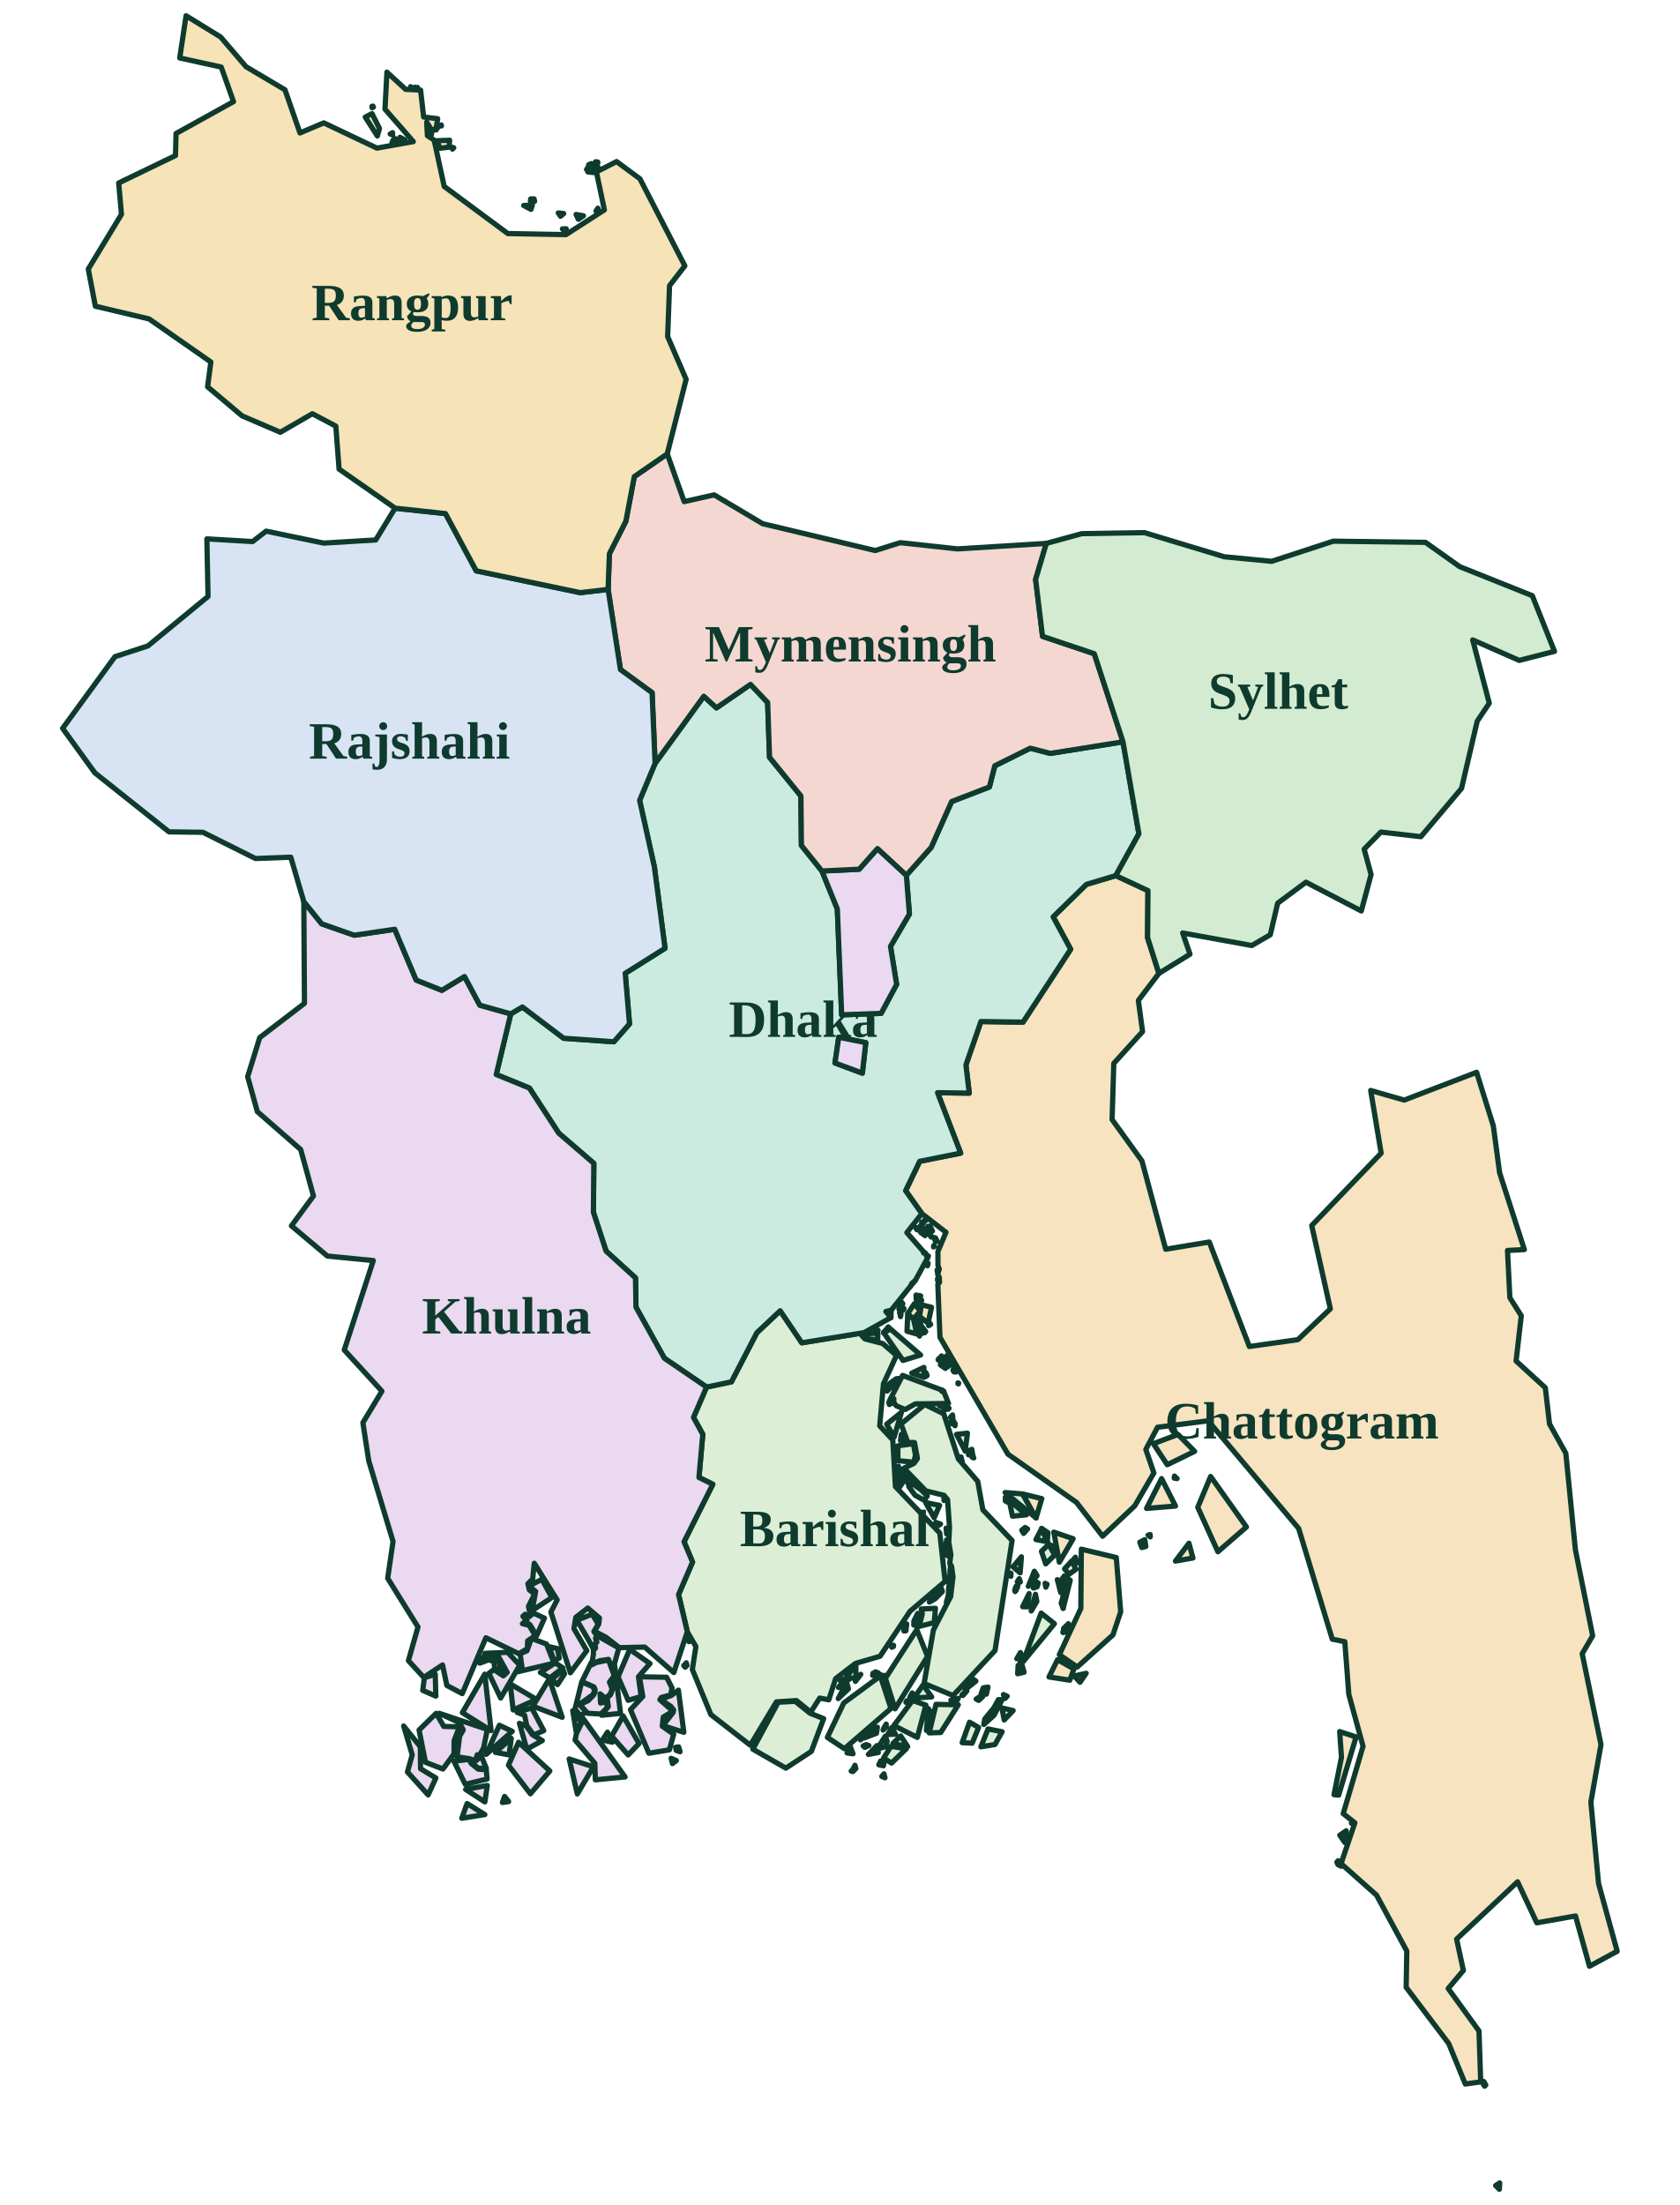
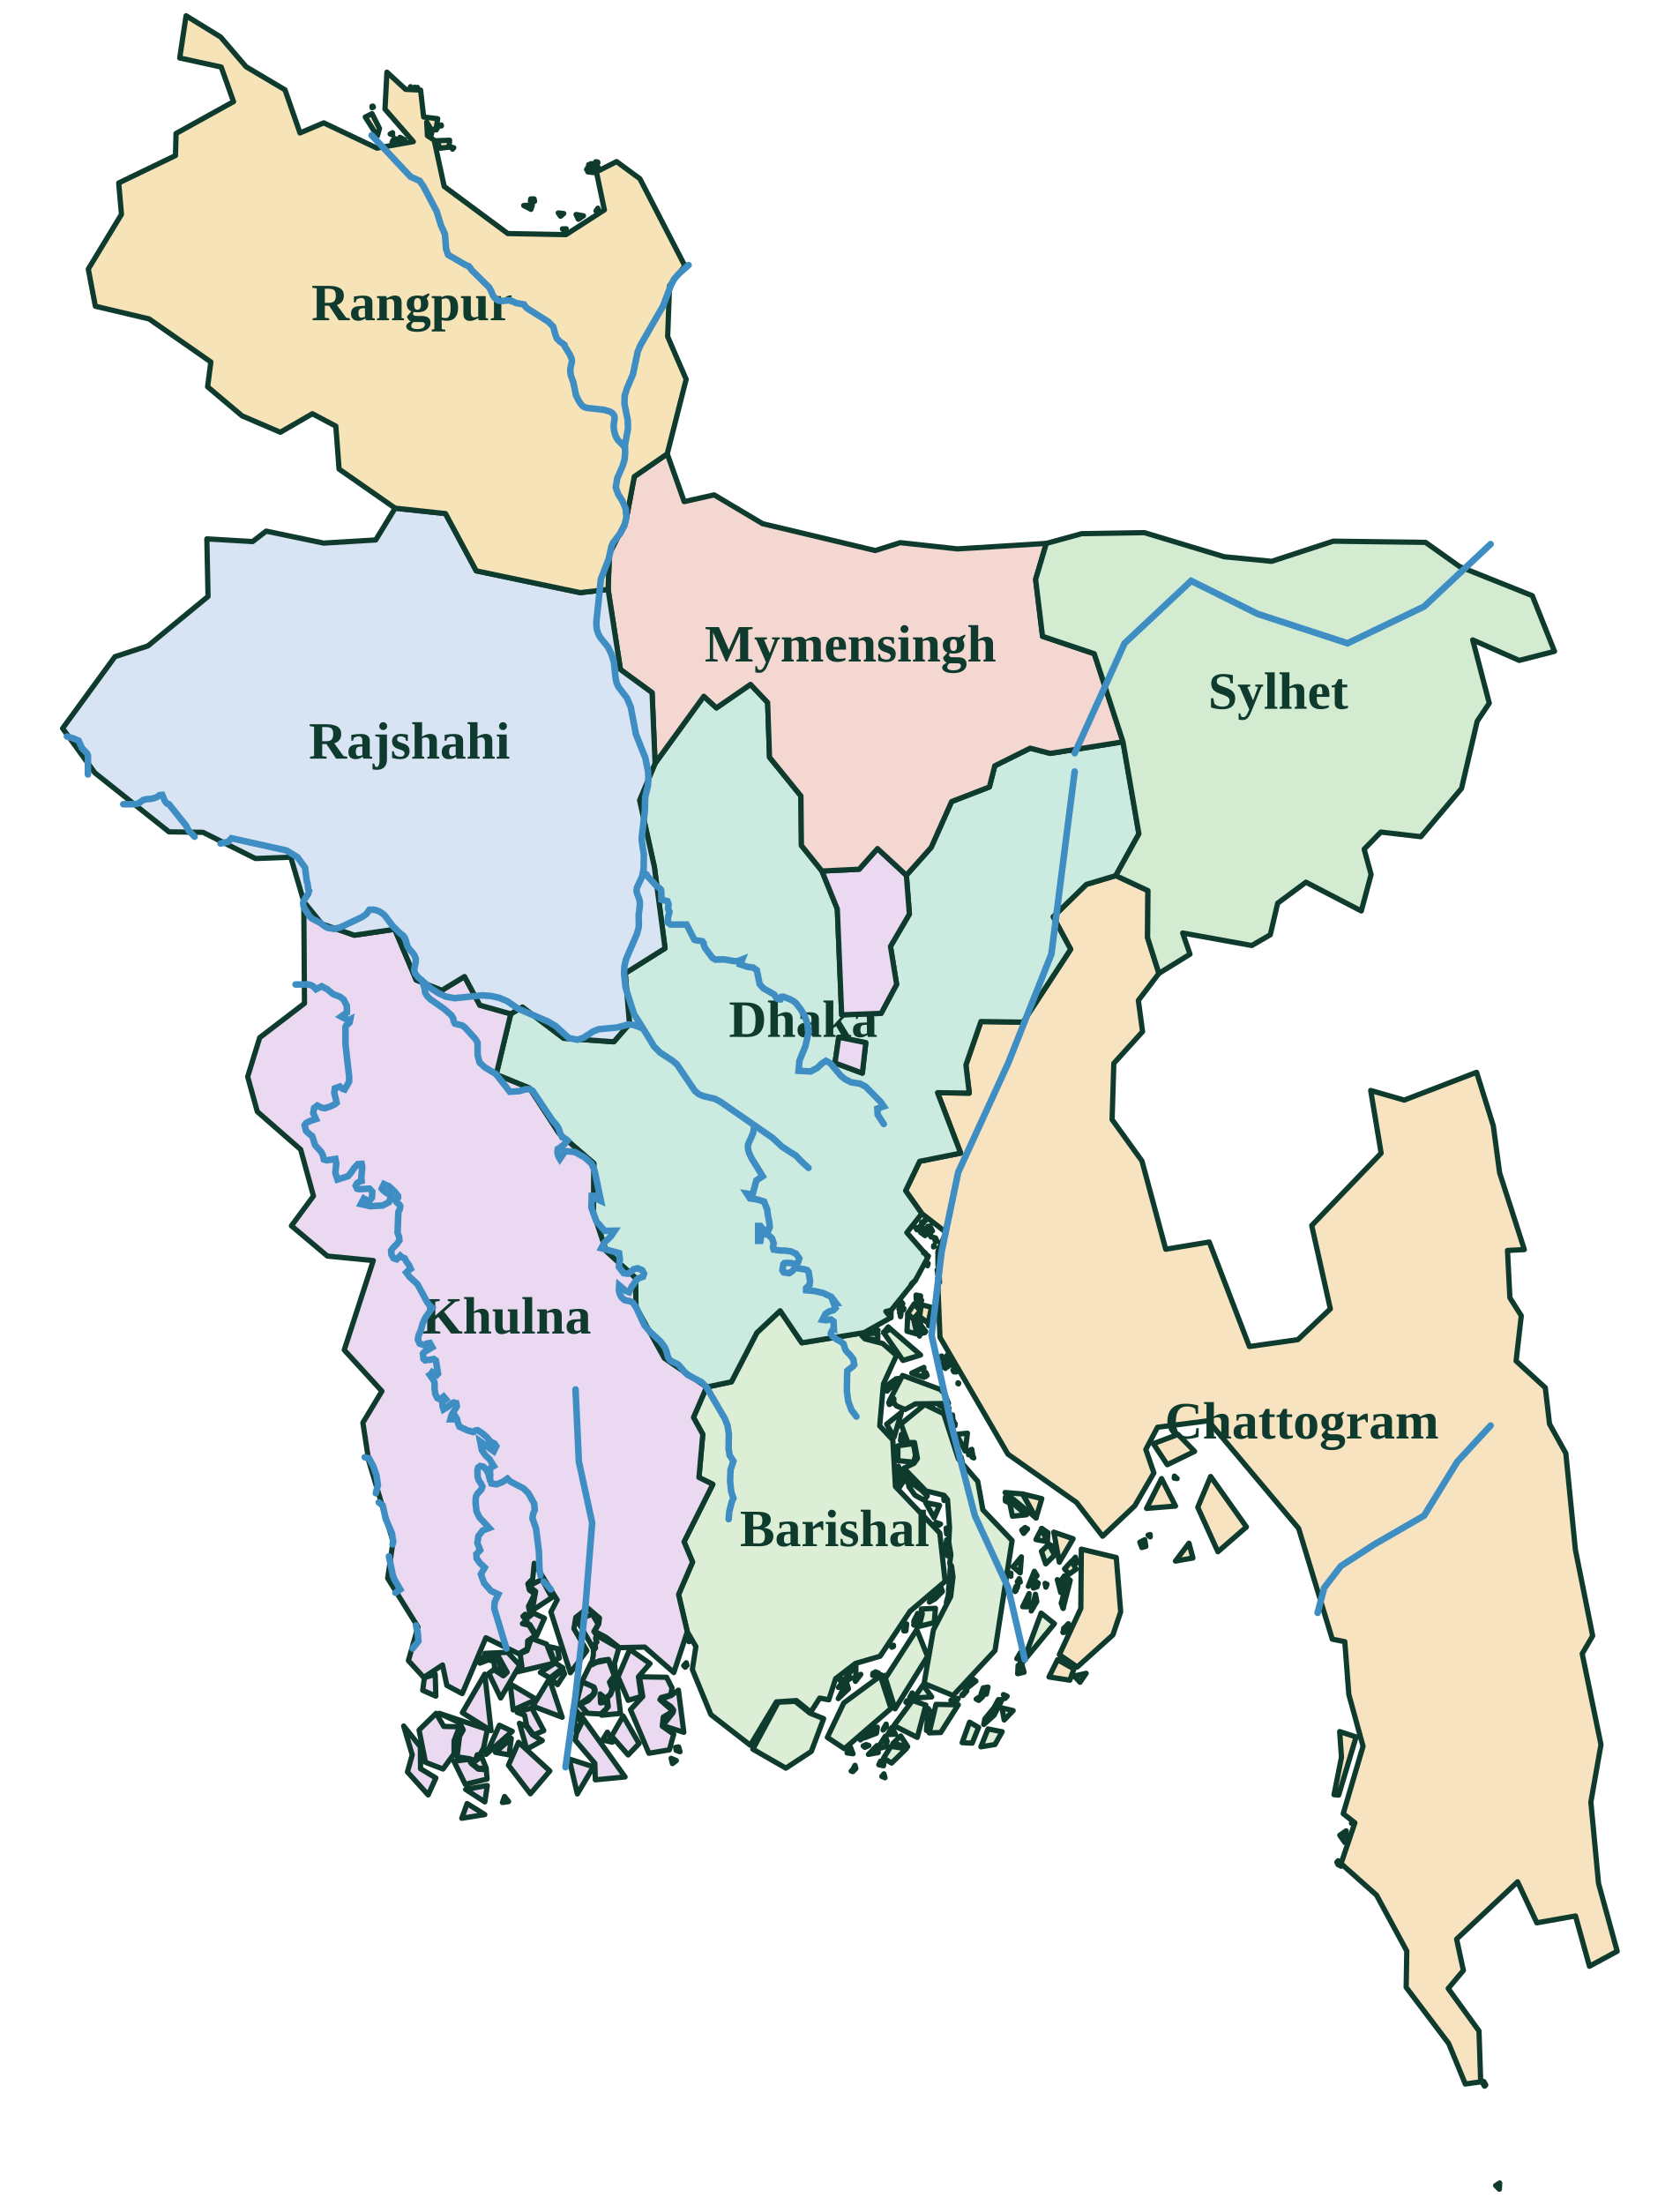
<svg xmlns="http://www.w3.org/2000/svg" viewBox="0 0 640 840" width="640" height="840">
  <path id="bd-barishal" data-name="Barishal" d="M269.203,528.413L278.66,526.411L288.347,507.716L297.246,499.342L305.497,511.541L329.243,507.668L328.339,508.81L329.527,510.051L336.329,511.823L341.563,516.369L336.594,527.188L335.167,543.184L340.161,548.556L341.157,566.323L358.05,583.997L360.095,602.43L346.716,613.824L335.294,630.96L325.914,633.694L318.377,639.477L315.766,647.539L312.313,646.882L308.886,652.229L303.444,647.833L295.813,648.334L285.865,664.844L270.843,653.173L263.782,635.989L265.13,627.254L261.861,621.634L258.533,607.447L263.862,595.077L260.623,587.335L271.577,565.449L266.298,562.837L267.763,546.419L264.218,539.957ZM260.509,634.526L261.484,633.438L261.745,634.413L261.075,635.126ZM262.098,623.281L262.502,624.236L262.539,625.36ZM286.834,666.351L296.496,648.465L302.966,648.127L308.595,652.628L313.805,654.722L309.123,667.204L299.422,673.578ZM315.227,661.859L321.479,648.742L335.431,638.467L339.457,650.852L321.725,666.177ZM319.378,647.08L322.553,640.942L323.254,643.371ZM319.457,642.843L326.098,634.152L326.072,639.402L322.984,639.1ZM319.817,639.824L320.037,639.22L320.703,639.736L320.287,640.348ZM322.709,640.248L323.085,639.145L323.669,639.653ZM322.733,667.789L323.995,665.5L325.002,668.101ZM324.298,674.694L324.824,674.258L325.75,672.497L326.085,673.719L324.946,674.891ZM325.91,640.526L326.132,639.594L326.801,638.623L327.965,637.842ZM327.811,662.825L328.042,661.252L329.132,661.699ZM333.603,507.787L333.785,508.095L334.445,508.102L334.415,510.352L330.22,510.036L328.876,508.38ZM328.876,665.114L330.02,664.588L331.035,664.97L329.485,665.664ZM329.241,662.081L329.909,660.019L334.273,657.98L333.935,660.285ZM330.857,668.349L334.113,664.982L334.631,667.635ZM332.481,638.243L332.613,637.41L333.156,637.845ZM333.497,638.14L333.541,636.89L334.67,637.318ZM334.831,672.294L335.517,670.873L336.827,671.223L336.612,672.678ZM335.175,666.027L335.312,664.492L337.309,661.383L338.004,663.351L337.446,665.4ZM335.666,638.335L335.805,638.057L335.853,638.442ZM335.964,676.736L336.781,675.74L337.179,677.243ZM336.456,659.068L336.724,658.344L337.638,656.798L337.665,657.772ZM336.552,638.403L337.235,638.242L337.011,639.671L336.567,638.942ZM336.643,507.614L338.355,506.736L338.43,505.555L350.743,516.189L344.035,518.263ZM336.647,669.737L339.446,665.28L345.306,666.181L339.679,671.647ZM337.345,639.333L349.295,620.818L353.393,631.003L341.008,650.985ZM337.493,528.746L339.046,526.969L341.429,525.247L342.688,525.114L337.973,529.951ZM339.533,499.146L339.445,501.942L337.517,499.616ZM337.813,542.551L343.435,538.048L340.664,547.474ZM358.919,529.568L358.921,530.017L359.543,530.02L361.381,534.659L348.753,534.81L344.876,536.952L341.514,535.559L340.527,534.329L340.556,532.842L338.957,533.461L343.88,523.98ZM338.237,660.772L339.736,658.118L341.195,660.658ZM338.611,534.265L339.546,533.266L340.376,534.222L338.853,535.063ZM339.507,626.964L340.425,626.751L340.404,627.242L339.779,627.524ZM340.174,664.181L343.167,661.324L345.825,665.383ZM340.571,657.361L347.673,647.813L352.761,649.564L349.489,661.868ZM342.078,556.437L342.112,550.782L348,549.963L348.8,554.393L348.122,557.017ZM342.3,558.545L344.192,564.355L342.67,566.641ZM342.565,498.722L343.296,498.799L342.592,498.852ZM342.715,500.055L343.345,499.675L342.787,500.22ZM342.974,500.86L343.276,500.736L343.096,501.565ZM343.077,548.792L343.419,546.441L344.496,548.534ZM343.28,542.456L352.328,535.056L359.565,538.591L365.128,555.759L372.521,564.345L374.476,575.17L385.609,586.866L379.094,628.793L363.125,645.917L352.089,641.33L355.63,620.92L362.201,608.233L363.095,600.684L362.539,596.614L361.851,595.546L362.286,592.187L361.479,587.496L361.771,581.924L361.022,571.285L359.64,569.633L352.753,567.947L344.376,559.317L348.251,557.451L349.541,555.613L348.418,549.539L345.891,549.516ZM343.83,498.837L344.258,498.87L343.585,499.468ZM343.943,561.17L345.39,561.629L344.782,562.702ZM344.366,621.297L344.566,619.903L345.449,618.642L345.139,621.267ZM345.847,500.429L348.037,502.469L349.328,508.202L345.574,507.141ZM345.032,563.282L345.545,562.076L350.368,565.77L347.989,565.258L346.107,565.406ZM345.166,648.518L345.47,647.921L346.015,648.119ZM346.267,566.339L347.98,565.406L350.946,567.551L353.29,569.882L352.125,571.526L348.613,569.617ZM346.625,646.621L347.557,644.928L348.012,645.862ZM347.373,523.092L352.012,520.911L352.009,524.687ZM348.12,619.02L349.315,617.274L349.783,615.049L351.046,614.605L350.542,617.131L348.998,619.302ZM348.124,617.981L348.289,617.302L349.642,614.615L349.184,617.281ZM348.196,502.662L350.963,505.155L350.323,508.996ZM348.234,646.884L351.678,641.886L354.979,646.44ZM349.536,619.732L350.627,617.831L351.391,614.797L351.001,612.949L356.412,612.689L355.934,618.134ZM351.081,505.233L351.931,506.406L351.9,507.574L351.178,508.032ZM352.096,506.612L352.621,507.292L352.253,507.74ZM352.299,523.677L352.816,522.929L353.224,524.01L352.532,524.492ZM352.665,572.408L357.977,573.48L355.922,578.201ZM352.979,659.236L353.672,650.872L354.537,652.094L353.8,658.39ZM354.025,660.145L356.622,649.276L365.105,649.451L358.41,660.006ZM354.094,610.311L354.669,609.028L356.896,606.868L358.288,604.122L359.056,606.271L356.232,609.116ZM356.567,579.972L358.345,580.589L357.638,581.091ZM357.423,517.971L357.726,517.499L357.69,518.275ZM357.952,535.472L360.39,535.119L359.925,536.395ZM358.291,519.936L360.048,519.095L360.208,521.306ZM358.445,516.887L358.734,516.54L358.91,516.685L358.791,516.955ZM359.087,517.412L359.377,517.072L359.782,517.212L359.491,517.822ZM359.611,570.688L360.05,571.035L359.672,571.623ZM359.744,536.869L361.595,536.477L361.3,536.824L360.615,536.772L360.318,536.99ZM360.105,591.819L360.664,590.988L361.002,592.684ZM360.119,590.057L360.673,586.594L361.867,592.217ZM360.812,516.436L360.997,516.963L362.152,518.109L362.425,519.031L363.483,519.889L362.946,520.242L360.959,517.667ZM360.477,582.15L361.23,582.871L360.662,584.358ZM360.561,610.439L361.263,607.947L361.426,606.245L361.759,606.148L361.546,608.688ZM360.705,518.506L362.022,519.551L361.147,520.659ZM360.963,518.498L361.355,518.582L361.428,518.804ZM361.367,605.612L361.859,601.841L361.981,597.864L362.539,597.798L362.474,600.707L361.793,605.84ZM362.043,596.325L362.398,597.269L362.097,597.128ZM362.117,539.92L362.913,539.012L363.031,540.015ZM362.24,541.605L363.344,541.257L363.365,542.177L362.457,542.378ZM362.295,647.703L365.09,646.984L364.075,648.633ZM363.125,521.986L363.445,521.578L363.701,521.91ZM363.655,542.86L363.903,542.311L363.867,543.132ZM364.437,546.425L368.594,545.97L367.745,552.787ZM365.331,555.247L366.155,555.028L366.577,556.737ZM366.502,645.807L366.529,645.611L368.31,643.941L368.372,644.159L366.853,645.907ZM366.585,663.87L369.398,656.077L372.847,658.08L370.402,664.071ZM367.698,643.701L370.231,639.3L371.816,640.42ZM368.961,552.742L370.257,552.118L370.618,554.36L369.012,554.194ZM370.237,554.633L370.743,554.693L371.009,555.408L370.357,555.118ZM371.923,647.259L373.031,646.507L374.423,646.318L372.901,647.774ZM373.72,665.454L376.444,658.651L381.813,659.711L379.09,664.571ZM373.801,645.262L374.622,642.991L376.422,642.7L375.796,645.396ZM374.824,656.945L375.214,654.836L378.689,650.587L380.376,647.479L381.808,647.486L378.733,653.45ZM381.743,650.636L386.009,651.66L382.598,655.235ZM382.303,645.548L383.73,646.183L382.932,647.029ZM389.643,569.124L394.737,578.258L382.95,568.583ZM383.046,571.795L383.05,570.39L384.397,571.14L384.126,572.352ZM384.476,571.501L391.065,577.077L385.753,577.59ZM384.596,599.862L385.159,599.303L385.153,600.491ZM385.986,596.892L389.153,593.07L388.677,599.181ZM386.598,605.777L387.164,605.878L386.742,606.308ZM386.818,605.011L387.164,604.257L387.81,604.025L387.56,604.947ZM387.401,631.9L388.793,629.553L389.369,631.12ZM387.584,602.589L388.333,601.404L388.736,602.694ZM387.727,637.619L387.905,634.468L389.143,633.448L390.175,637.051ZM388.707,633.124L389.147,632.42L389.305,633.226ZM389.289,582.924L390.573,581.902L391.495,582.458L390.005,584.154ZM389.643,612.078L392.086,607.083L391.57,612.115ZM389.788,633.056L396.673,614.523L401.727,618.555ZM391.79,604.303L394.091,598.578L395.117,600.262ZM392.895,613.708L394.51,607.34L395.03,610.087ZM393.71,604.964L394.809,602.586L395.575,603.102L395.126,604.494ZM396.886,582.263L399.023,587.327L394.701,586.498ZM399.599,588.291L401.868,592.349L398.416,595.761L396.797,590.98ZM398.176,603.171L398.92,603.516L398.473,604.64ZM402.846,601.776L405.125,605.231L404.135,606.698ZM405.524,600.396L405.573,605.808L404.205,602.054ZM404.845,608.955L405.057,612.683L404.307,610.746ZM405.022,621.854L405.328,620.306L405.302,621.298Z" fill="#DCEFD6" stroke="#0E3B2E" stroke-width="2" stroke-linejoin="round" />
  <text x="318" y="589" text-anchor="middle" font-size="20" font-weight="800" fill="#0E3B2E">Barishal</text>
  <path id="bd-chattogram" data-name="Chattogram" d="M425.118,333.563L437.378,339.288L437.234,357.22L441.547,370.812L433.716,381.11L435.315,392.992L424.362,405.098L423.708,426.498L435.085,442.27L444.139,475.903L460.729,473.148L476.012,512.956L494.503,510.341L506.864,498.608L499.766,466.864L526.217,439.295L522.239,415.414L535.006,419.082L562.587,408.496L568.958,428.909L571.354,446.774L580.777,476.027L574.358,476.366L575.268,494.393L579.609,501.232L577.628,518.468L588.767,528.66L590.371,542.469L596.583,553.634L600.222,590.348L606.806,623.167L602.818,629.994L609.973,664.615L606.119,686.514L609.041,717.484L616.142,743.331L605.583,749.051L600.272,729.894L585.531,732.503L578.198,716.883L554.969,738.703L557.543,750.64L551.767,757.53L563.497,773.703L564.145,793.088L558.282,793.91L551.957,778.481L535.751,757.075L535.981,743.247L524.465,721.967L510.94,709.944L516.206,694.401L511.768,690.924L519.319,665.24L513.901,645.491L512.366,625.401L507.599,624.444L494.781,582.26L460.321,541.253L441.01,543.725L436.558,552.183L439.63,561.113L432.351,573.645L420.096,585.222L410.137,572.339L384.026,553.966L358.134,509.461L357.312,489.297L357.967,488.507L357.867,486.523L357.246,485.526L357.855,483.477L357.366,482.104L357.344,476.748L360.414,469.44L351.218,462.329L345.031,453.597L350.408,442.405L366.008,439.289L357.202,416.26L369.292,416.43L368.005,405.723L373.727,389.157L389.772,389.383L407.915,361.633L401.251,349.274L413.903,336.911ZM348.037,502.469L345.847,500.429L348.312,496.712L350.679,499.403ZM346.857,490.032L347.36,488.988L348.815,487.652ZM350.963,505.155L348.196,502.662L349.884,500.683ZM348.849,467.639L349.97,467.762L350.478,468.694L349.298,468.452ZM349.019,493.342L350.767,493.672L349.091,495.082ZM349.133,496.156L350.411,494.158L351.166,495.432ZM349.861,496.732L354.906,498.017L353.597,504.058L350.351,501.509L350.85,498.356ZM350.585,467.045L351.332,467.233L351.612,467.736ZM350.747,469.481L351.302,467.728L353.139,468.554L352.458,470.721ZM351.931,506.406L351.081,505.233L352.621,507.292L352.096,506.612ZM351.12,465.649L351.259,465.55L351.887,465.883L351.178,466.025ZM351.96,476.945L352.559,477.4L351.883,477.326ZM352.173,464.967L352.449,464.757L352.672,464.995L352.461,465.113ZM352.677,477.772L353.717,478.5L353.385,479.224ZM352.742,481.717L352.995,480.841L353.623,481.272L353.378,482.187ZM353.521,467.143L354.315,467.087L355.268,468.978L354.542,469.094ZM353.799,505.007L354.027,503.744L354.58,504.536ZM353.847,469.85L354.508,470.116L354.773,471.272ZM355.671,475.036L355.779,474.456L356.059,474.78ZM355.88,471.422L356.457,471.609L357.058,472.911L356.434,473.007ZM357.057,483.762L357.622,483.723L357.135,484.603ZM357.223,487.096L357.643,487.045L357.629,488.66L357.226,487.794ZM359.543,530.02L358.921,530.017L358.919,529.568ZM362.152,518.109L360.997,516.963L360.812,516.436ZM363.483,519.889L362.425,519.031L362.152,518.109ZM363.125,521.986L363.701,521.91L364.337,522.648L363.46,522.624ZM364.953,527.096L364.981,526.8L365.249,526.893L365.188,527.189ZM394.737,578.258L389.643,569.124L396.916,570.911ZM399.023,587.327L396.886,582.263L399.265,583.878ZM401.868,592.349L399.599,588.291L400.712,588.802ZM399.671,638.842L402.929,632.258L409.186,635.798L407.601,640.074ZM401.496,583.669L408.859,586.185L403.601,595.129ZM403.62,630.349L411.796,612.751L411.987,590.157L425.3,593.343L426.98,614.027L424.026,622.827L410.437,635.052ZM405.573,605.808L405.524,600.396L407.758,602.045L405.057,612.683L404.845,608.955ZM405.022,621.854L405.302,621.298L405.328,620.306L407.05,618.549L406.218,621.652ZM405.599,597.661L408.32,594.678L409.973,597.796L407.322,599.684ZM408.627,594.554L409.744,593.224L410.296,595.424ZM409.284,638.483L413.833,637.443L411.488,640.865ZM434.271,587.51L436.15,586.536L436.565,589.11L435.036,589.542ZM436.832,574.634L442.558,563.284L447.871,573.737ZM437.416,584.823L438.219,584.587L438.245,585.479ZM439.439,549.975L448.811,546.446L455.143,552.91L444.73,557.991ZM447.391,563.099L447.457,562.312L448.486,563.273ZM447.836,594.704L452.994,587.896L454.509,593.52ZM456.347,574.208L461.25,562.47L474.893,581.7L464.024,591.141ZM508.265,683.698L511.103,669.41L510.415,659.647L516.668,661.69L510.039,683.851ZM509.353,709.387L509.826,708.855L509.779,710.36ZM510.435,710.7L510.5,710.153L511.015,710.941ZM510.453,699.135L512.903,697.444L512.383,701.908ZM514.898,694.57L515.437,694.235L515.083,694.573ZM564.358,792.69L565.341,792.963L566.076,794.303L565.625,794.745ZM569.84,832.594L571.379,831.607L571.252,834Z" fill="#F7E3C0" stroke="#0E3B2E" stroke-width="2" stroke-linejoin="round" />
  <text x="496" y="548" text-anchor="middle" font-size="20" font-weight="800" fill="#0E3B2E">Chattogram</text>
  <path id="bd-dhaka" data-name="Dhaka" d="M329.243,507.668L305.497,511.541L297.246,499.342L288.347,507.716L278.66,526.411L269.203,528.413L253.115,517.42L242.307,497.978L242.121,486.821L230.921,476.614L226.09,461.858L226.236,443.182L212.877,431.674L201.701,414.506L189.059,409.334L194.6,386.228L199.034,383.612L214.734,395.519L233.868,396.867L239.838,390.052L238.205,370.775L253.376,361.246L249.322,330.312L243.693,304.891L249.588,290.804L268.145,265.245L272.972,269.666L285.938,260.724L292.473,267.623L293.2,288.501L305.146,303.217L305.339,322.071L313.161,331.814L319.02,346.288L320.682,386.602L335.703,386.047L341.61,375.001L339.277,360.535L346.475,348.221L345.319,333.429L354.762,322.836L362.561,305.354L376.957,299.793L379.018,291.729L392.505,285.027L400.183,287.005L427.864,282.598L433.919,317.654L425.118,333.563L413.903,336.911L401.251,349.274L407.915,361.633L389.772,389.383L373.727,389.157L368.005,405.723L369.292,416.43L357.202,416.26L366.008,439.289L350.408,442.405L345.031,453.597L351.218,462.329L345.509,469.575L351.96,476.945L351.883,477.326L352.559,477.4L352.677,477.772L353.385,479.224L348.815,487.652L347.36,488.988L346.857,490.032L339.533,499.146L337.517,499.616L339.445,501.942ZM318.135,404.936L328.551,408.816L329.864,397.217L319.566,395.129ZM334.445,508.102L333.785,508.095L333.603,507.787ZM333.702,507.019L334.54,506.758L334.329,507.212ZM338.43,505.555L338.355,506.736L336.643,507.614ZM341.553,497.122L342.149,497.15L343.548,496.088L343.972,496.663L342.555,497.238ZM343.296,498.799L342.565,498.722L342.916,498.128ZM344.258,498.87L343.83,498.837L344.206,498.271L344.382,498.45Z" fill="#CBEAE0" stroke="#0E3B2E" stroke-width="2" stroke-linejoin="round" />
  <text x="306" y="395" text-anchor="middle" font-size="20" font-weight="800" fill="#0E3B2E">Dhaka</text>
  <path id="bd-khulna" data-name="Khulna" d="M269.203,528.413L264.218,539.957L267.763,546.419L266.298,562.837L271.577,565.449L260.623,587.335L263.862,595.077L258.533,607.447L261.861,621.634L256.72,637.164L245.645,627.466L235.993,627.684L230.916,623.742L226.491,621.401L228.1,618.749L228.394,616.387L223.934,612.589L219.381,616.138L218.669,620.443L223.58,628.819L217.308,637.26L209.885,614.103L212.276,609.486L203.558,595.524L202.967,601.473L201.133,603.319L201.668,605.667L203.679,607.236L201.348,611.973L201.728,613.678L202.676,614.863L201.523,615.779L200.12,614.947L199.249,615.733L200.536,617.289L199.049,618.554L201.603,619.158L203.937,623.108L201.044,625.073L200.925,628.067L197.671,629.997L185.121,623.909L176.112,645.185L170.25,642.077L168.608,634.273L161.451,639.007L155.604,632.622L159.249,619.814L147.71,601.232L149.747,587.25L140.485,556.478L138.262,541.979L145.508,529.97L131.161,514.286L142.222,480.214L124.723,478.498L111.036,466.984L119.424,455.62L114.564,437.921L98.046,423.482L94.36,410.168L98.949,395.283L116.002,382.234L115.75,343.479L122.584,351.937L134.985,356.271L150.394,354.006L158.569,373.347L168.347,377.266L176.986,372.015L182.825,382.932L194.6,386.228L189.059,409.334L201.701,414.506L212.877,431.674L226.236,443.182L226.09,461.858L230.921,476.614L242.121,486.821L242.307,497.978L253.115,517.42ZM153.799,657.522L160.148,665.436L160.233,673.793L166.075,677.329L163.127,683.78L155.244,675.031L157.061,668.537ZM159.665,659.058L166.165,652.701L169.081,657.688L175.048,657.826L173.007,663.114L172.985,668.123L168.784,673.911L162.11,671.344ZM161.06,643.943L161.686,639.144L165.824,637.782L166.056,646.146ZM167.356,652.692L185.686,658.825L184.258,665.853L182.899,668.361L181.83,668.499L181.142,670.733L178.896,669.98L174.14,669.26L175.1,661.465L176.483,659.001L175.109,656.291ZM172.945,670.947L178.577,670.234L179.582,671.844L182.236,673.967L185.274,674.201L185.588,677.742L177.267,679.74ZM175.939,692.671L177.966,687.059L184.714,691.275ZM176.16,652.445L184.701,637.778L187.105,659.291ZM177.407,681.683L185.655,680.175L184.732,686.443ZM179.17,670.965L180.882,670.993L181.833,670.394L183.335,668.853L185.286,673.635L182.174,673.611ZM182.834,633.581L184.709,630.42L189.894,631.492L191.155,637.636L188.468,635.359L188.191,632.925L186.116,632.318ZM184.817,629.839L193.414,629.449L198.024,634.377L190.754,646.869L186.255,637.475L188.139,636.027L191.773,638.417L193.23,637.088L189.907,631.053ZM185.203,668.345L190.263,657.238L195.166,659.55ZM188.765,667.56L194.781,662.239L193.953,668.531ZM189.945,664.627L191.834,662.856L192.484,663.78ZM191.43,686.678L192.242,684.369L193.782,686.319ZM193.725,672.45L197.568,663.725L209.484,674.649L202.08,683.349ZM194.386,641.481L204.414,647.416L195.517,651.406ZM197.039,652.318L202.584,650.639L207.173,659.293L203.362,660.932L200.688,657.381L199.871,653.443ZM197.369,636.844L198.9,635.369L198.163,630L200.798,628.861L202.437,624.145L208.224,626.313L211.087,633.588ZM197.903,656.492L200.582,657.63L202.826,660.829L206.617,663.082L200.714,666.364ZM199.526,618.337L200.811,617.59L200.458,615.52L201.623,615.879L202.751,614.959L202.591,614.193L207.435,616.451L204.457,623.127L201.85,618.862ZM201.496,604.232L206.442,601.654L210.264,608.586L202.77,613.528L204.073,606.244ZM203.041,649.969L209.283,639.556L214.192,654.204ZM205.867,637.116L211.572,633.492L214.451,635.392L209.517,639.21ZM209.212,627.296L212.398,628.018L213.084,631.661L211.079,632.602ZM210.24,639.763L214.497,636.042L215.089,637.7L212.407,641.767ZM216.851,670.084L226.089,673.061L219.962,683.413ZM218.216,651.718L221.457,656.067L219.516,659.653ZM219.063,651.098L221.621,640.756L225.721,642.456L226.572,643.713L226.019,645.499L220.745,649.276L223.323,652.164L221.177,653.641ZM219.119,662.877L219.635,660.322L221.992,655.579L222.488,655.198L222.246,654.742L238.153,676.931L226.828,678.027L226.64,671.734ZM219.795,617.221L225.64,614.922L227.908,618.733L226.274,621.529L227.316,622.954L226.916,624.088L227.251,625.531L226.543,626.401L226.162,628.357L224.571,625.359ZM220.916,649.377L224.105,647.856L226.169,645.696L226.709,644.518L226.73,643.613L226.293,642.638L221.699,640.598L225.231,633.436L225.258,634.033L225.576,634.199L227.119,633.359L231.834,632.367L234.036,638.348L232.217,640.796L233.226,643.352L232.559,645.334L230.707,646.979L228.639,645.297L228.807,648.755L231.285,648.265L231.274,650.677L228.898,652.951L223.927,652.682ZM221.897,655.521L221.953,654.73L222.188,655.004ZM225.42,633.891L226.066,630.41L226.091,628.749L226.891,627.822L226.74,626.359L227.415,625.549L227.08,624.49L227.451,623.066L235.79,627.812L234.093,633.846L236.423,652.731L229.226,653.42L231.765,650.133L231.335,646.821L232.639,645.576L233.449,643.319L234.235,638.258L231.839,632.152L228.411,632.674ZM229.562,662.873L231.435,659.876L233.301,663.693ZM233.032,661.377L237.424,653.711L243.477,664.211L239.332,668.548ZM235.474,638.812L239.936,628.328L247.647,633.742L243.25,638.766L244.289,646.276L239.333,647.743ZM240.215,651.31L244.905,646.275L243.625,638.778L253.97,638.959L256.035,643.005L255.551,645.692L251.961,646.657L251.426,647.495L256.431,651.894L252.701,654.114L252.328,657.604L256.677,660.663L255.04,666.601L247.228,667.905ZM251.633,647.352L255.707,645.928L258.474,643.86L260.538,659.928L252.539,657.362L256.448,652.392L256.655,651.411L255.598,650.066ZM255.703,669.828L257.68,670.701L256.208,671.851ZM257.407,665.66L258.557,665.482L259.091,667.323L257.611,666.812ZM262.098,623.281L262.539,625.36L262.059,624.556ZM345.319,333.429L346.475,348.221L339.277,360.535L341.61,375.001L335.703,386.047L320.682,386.602L319.02,346.288L313.161,331.814L327.351,331.131L334.326,323.268ZM318.135,404.936L319.566,395.129L329.864,397.217L328.551,408.816Z" fill="#EAD9F0" stroke="#0E3B2E" stroke-width="2" stroke-linejoin="round" />
  <text x="193" y="508" text-anchor="middle" font-size="20" font-weight="800" fill="#0E3B2E">Khulna</text>
  <path id="bd-mymensingh" data-name="Mymensingh" d="M313.161,331.814L305.339,322.071L305.146,303.217L293.2,288.501L292.473,267.623L285.938,260.724L272.972,269.666L268.145,265.245L249.588,290.804L248.44,263.886L236.387,255.062L231.682,224.536L232.18,210.949L238.449,198.569L241.663,181.568L254.222,172.892L260.677,191.098L272.095,188.522L290.564,199.505L333.483,209.729L343.002,206.727L364.827,209.105L398.657,207.014L394.576,220.748L397.208,242.413L416.919,249.034L427.864,282.598L400.183,287.005L392.505,285.027L379.018,291.729L376.957,299.793L362.561,305.354L354.762,322.836L345.319,333.429L334.326,323.268L327.351,331.131Z" fill="#F5D7D2" stroke="#0E3B2E" stroke-width="2" stroke-linejoin="round" />
  <text x="324" y="252" text-anchor="middle" font-size="20" font-weight="800" fill="#0E3B2E">Mymensingh</text>
  <path id="bd-rajshahi" data-name="Rajshahi" d="M249.588,290.804L243.693,304.891L249.322,330.312L253.376,361.246L238.205,370.775L239.838,390.052L233.868,396.867L214.734,395.519L199.034,383.612L194.6,386.228L182.825,382.932L176.986,372.015L168.347,377.266L158.569,373.347L150.394,354.006L134.985,356.271L122.584,351.937L115.75,343.479L110.785,326.547L97.318,327.057L77.324,317.065L64.383,316.898L36.151,294.425L23.858,277.473L43.795,250.16L56.351,246.066L79.26,227.225L78.816,205.283L96.244,206.31L101.396,202.338L123.306,206.895L143.156,205.696L150.54,193.592L169.737,195.655L181.45,217.461L221.071,225.77L231.682,224.536L236.387,255.062L248.44,263.886Z" fill="#D8E4F3" stroke="#0E3B2E" stroke-width="2" stroke-linejoin="round" />
  <text x="156" y="289" text-anchor="middle" font-size="20" font-weight="800" fill="#0E3B2E">Rajshahi</text>
  <path id="bd-rangpur" data-name="Rangpur" d="M254.222,172.892L241.663,181.568L238.449,198.569L232.18,210.949L231.682,224.536L221.071,225.77L181.45,217.461L169.737,195.655L150.54,193.592L129.185,178.697L127.949,162.342L119.015,157.611L106.817,164.671L92.236,158.423L79.095,147.352L80.333,137.898L56.8,121.498L36.328,116.656L33.64,102.496L46.278,81.655L45.224,69.707L66.861,59.263L67.067,50.857L88.966,38.723L84.279,25.541L68.474,22.087L70.895,6L84.067,14.106L93.746,25.416L108.58,34.21L114.295,50.648L123.363,46.809L143.599,56.422L157.473,53.951L146.678,41.572L147.418,27.489L154.541,34.044L160.249,34.316L161.409,44.57L166.762,45.217L166.228,48.6L164.728,49.994L162.566,46.502L162.849,51.689L165.415,53.386L169.24,71.028L193.469,88.969L215.622,89.382L230.273,79.966L227.237,65.48L234.929,61.553L243.817,68.109L260.93,101.276L255.095,108.833L254.375,128.225L261.423,144.501ZM139.167,44.605L141.738,43.28L144.582,48.936L143.773,51.809ZM141.703,40.495L142.099,40.423L142.269,40.811L141.766,41.037ZM148.652,51.046L149.563,50.545L149.599,51.41ZM149.299,54.608L149.688,53.444L150.678,52.829L151.375,53.335L150.535,54.309ZM152.382,52.307L154.211,53.285L153.205,54.287ZM156.414,33.02L157.06,33.483L156.628,33.841ZM157.909,33.815L158.054,33.221L158.259,33.849ZM158.728,33.921L158.734,33.604L159.052,33.298L159.178,33.914ZM163.741,51.593L163.837,50.402L164.478,50.401L164.349,51.307ZM165.958,49.396L166.233,49.262L166.232,49.485ZM166.152,48.699L166.601,48.522L166.652,48.829L166.4,48.97ZM166.45,53.609L171.307,53.422L171.071,56.073L167.626,56.464ZM167.781,48L168.126,47.606L168.187,47.974ZM172.064,56.058L172.885,56.277L172.402,56.816ZM199.527,78.287L202.819,78.114L202.306,79.754ZM202.085,76.575L202.208,75.774L203.492,75.78L203.672,76.708ZM212.692,81.118L214.766,81.353L213.567,82.379ZM214.274,87.202L215.718,87.158L215.151,88.116ZM219.487,81.708L222.3,82.211L220.345,83.532ZM223.484,64.571L223.947,63.857L224.047,64.234L223.823,64.671ZM223.951,65.473L224.344,63.875L226.404,64.588L226.069,65.736ZM224.256,62.778L225.285,62.322L225.403,63.33ZM226.773,63.635L227.359,62.808L228.122,64.126ZM226.776,61.828L226.967,61.616L227.74,61.728L227.792,62.024ZM227.075,80.394L227.791,79.32L228.234,80.967Z" fill="#F6E3B8" stroke="#0E3B2E" stroke-width="2" stroke-linejoin="round" />
  <text x="157" y="122" text-anchor="middle" font-size="20" font-weight="800" fill="#0E3B2E">Rangpur</text>
  <path id="bd-sylhet" data-name="Sylhet" d="M441.547,370.812L437.234,357.22L437.378,339.288L425.118,333.563L433.919,317.654L427.864,282.598L416.919,249.034L397.208,242.413L394.576,220.748L398.657,207.014L412.134,203.305L436.043,202.915L466.454,212.103L484.507,213.837L507.976,206.164L543.127,206.612L556.129,215.852L583.808,226.926L592.263,248.139L578.823,251.581L561.103,243.778L567.41,267.878L562.814,274.749L556.843,300.354L541.349,318.737L526.098,316.979L519.741,323.491L522.384,333.14L518.654,347.032L497.564,336.082L486.799,344.064L483.985,356.097L476.936,360.196L450.598,355.425L453.388,363.5Z" fill="#D3ECD1" stroke="#0E3B2E" stroke-width="2" stroke-linejoin="round" />
  <text x="487" y="270" text-anchor="middle" font-size="20" font-weight="800" fill="#0E3B2E">Sylhet</text>
+   <path d="M262.341,100.976L258.503,104.401L256.862,106.293L255.593,108.736M255.593,108.736L252.622,116.577L243.986,131.534L242.965,134.018L241.159,142.586L238.879,147.924L238.012,150.738L237.919,153.86L239.178,160.114L239.261,163.326L238.095,169.583L238.198,172.593L237.95,175.129L237.207,177.55L235.175,182.192L234.607,185.645L235.546,188.322L237.145,190.855L238.394,193.862L238.631,197.221L237.878,200.284L236.403,203.055L233.545,206.806L232.967,208.14L231.956,212.784L228.943,220.612L227.23,236.695L227.23,238.299L227.426,239.875L227.911,241.394L228.695,242.845L231.636,246.479L232.987,249.265L233.895,252.279L234.576,258.622L234.948,260.213L235.67,261.725L238.879,265.935L240.303,269.303L242.294,279.728L245.884,288.756L246.916,293.969L247.04,296.578L246.834,299.322L245.812,303.687L245.688,308.879L244.512,318.906L244.512,320.265L245.307,325.599L245.224,331.05L244.822,333.138L244.512,334.174L242.707,338.078L242.5,339.339L242.717,340.335L243.522,342.461L243.769,343.576L243.79,344.882L243.326,348.648L243.408,352.176L243.326,353.329L242.707,355.691L238.507,365.477L237.888,368.177L237.764,370.82L238.332,376.218L241.603,386.433L243.924,390.009L249.155,398.593L251.446,400.938L256.46,404.23L257.956,405.538L264.745,415.572L266.2,416.806L267.964,417.561L272.401,418.614L274.433,419.695L294.408,433.51L297.927,436.835L300.847,438.709L303.323,440.29L304.901,442.011L306.16,443.203L308.038,444.918M245.327,332.278L245.451,332.493L245.678,332.685L246.4,333.172L246.627,333.693L250.032,337.404L251.446,338.513L251.817,338.932L251.941,339.679L252.003,342.722L254.283,343.304L254.758,344.577L254.51,345.849L254.634,346.431L255.067,347.336L254.562,349.326L254.324,351.305L255.5,352.21L261.598,352.21L264.559,357.986L265.333,358.263L266.54,358.359L267.613,358.596L268.098,359.319L268.274,360.438L268.728,361.28L271.441,364.907L272.566,365.568L275.868,365.483L279.664,366.144L281.212,366.121L282.791,365.483L282.027,367.381L284.751,368.313L286.918,368.595L288.342,369.578L289.425,374.885L290.869,376.523L294.924,378.831L295.213,379.187L295.512,379.751L295.946,380.338L296.647,380.728L297.39,380.688L297.762,379.751L298.463,379.695L301.001,380.677L302.322,381.388L303.23,382.11L305.108,384.554L306.542,386.997L307.522,389.761L308.079,393.117L306.872,398.497L304.602,404.072L304.251,407.927L308.863,408.169L311.391,406.811L313.186,405.109L314.703,404.145L316.282,404.991L320.347,409.809L321.925,411.094L324.257,412.294L327.714,412.852L329.787,413.922L335.524,419.763L336.721,421.486L334.276,422.302L334.399,424.656L336.721,428.191" fill="none" stroke="#3E8EC4" stroke-width="2.5" stroke-linecap="round" />
+   <path d="M141.594,51.532L156.451,67.363L159.908,68.903L161.393,71.059L166.418,80.635L167.966,85.723L169.544,89.271L169.967,94.918L170.751,97.087L177.427,100.965L178.624,101.424L179.759,102.955L186.393,109.521L187.125,110.863L187.683,112.244L188.477,113.499L189.86,114.497L191.242,114.657L194.358,114.376L196.607,115.442L199.63,115.975L200.25,116.858L200.858,117.471L208.885,122.542L210.784,124.455L211.589,127.473L212.135,128.917L213.312,130.113L215.045,131.362L215.231,132.049L216.954,134.82L217.738,136.474L217.903,137.298L217.862,137.888L217.439,139.742L217.284,140.967L217.336,142.14L217.583,143.29L218.45,145.658L219.471,150.652L220.482,152.648L221.07,153.597L221.824,154.535L222.608,155.078L223.526,155.37L230.305,156.159L232.471,156.833L233.318,157.382L233.999,158.308L234.174,159.291L233.854,161.452L233.802,162.761L233.999,164.161L234.36,165.532L234.855,166.744L235.464,167.698L237.857,170.103L237.816,170.2L237.826,170.263L237.888,170.337L237.919,170.446" fill="none" stroke="#3E8EC4" stroke-width="2.5" stroke-linecap="round" />
+   <path d="M25.489,280.551L27.893,281.271L29.957,282.157L31.247,285.006L33.093,286.924L33.506,287.769L33.506,295.035M46.96,306.362L51.304,306.362L52.718,306.068L54.575,304.753L55.699,304.458L57.278,304.367L58.691,304.067L59.899,303.585L60.765,302.905L61.797,302.809L62.88,305.274L63.551,306.068L64.366,306.362L70.877,314.488L71.857,316.368L74.147,318.747M84.042,321.352L86.931,320.656L88.2,319.331L109.155,323.985L113.323,326.55L116.212,330.489L116.924,335.99L117.162,336.556L117.481,338.853L117.76,339.367L117.358,340.652L115.872,342.823L115.469,344.017M115.593,345.074L116.058,346.16L118.038,349.208L118.874,349.937L121.97,351.554L123.806,352.911L124.797,353.453L127.294,353.871L129.615,353.295L137.797,349.439L139.52,348.263L140.758,346.579L142.089,346.528L143.296,346.737L144.441,347.206L145.618,347.913L146.598,348.75L149.538,352.662L152.407,355.522L153.696,356.516L154.192,357.172L154.677,358.46L154.934,359.568L155.306,360.608L156.121,361.755L157.06,362.766L157.875,363.873L158.391,365.138L158.391,366.596L157.978,368.347L157.792,369.668L158.185,370.899L159.381,372.367L160.795,373.576M112.591,375.044L117.409,375.021L118.534,375.292L119.493,375.89L120.381,376.85L122.568,375.721L124.693,376.873L126.953,378.73L129.501,379.695L130.915,380.762L132.143,383.166L132.163,385.733L129.986,387.268L131.648,388.148L132.896,388.576L133.443,388.306L133.205,389.496L132.576,390.156L131.905,390.596L131.627,391.138L131.627,397.854L133.02,410.08L133.009,412.04L131.854,414.136L131.627,414.395L131.286,415.032L130.533,414.795L129.801,414.237L129.501,413.922L127.603,414.598L127.355,416.231L128.253,420.118L127.459,420.748L125.663,421.587L123.765,422.162L122.558,421.998L120.907,421.165L119.679,422.089L119.339,424.054L120.381,426.3L117.904,427.127L116.604,427.837L116.058,428.614L116.584,430.775L117.791,431.929L118.967,432.851L120.071,436.273L122.434,438.877L122.991,440.076L123.393,441.707L124.477,442.022L127.778,441.493L128.129,443.293L127.758,446.836L128.593,449.344L132.576,448.096L133.629,446.859L134.908,444.98L136.332,443.473L137.786,443.383L138.024,444.452L137.663,448.489L137.786,449.895L136.858,450.153L135.96,450.789L135.527,451.699L136.053,452.812L136.868,453.032L140.758,452.812L141.831,453.965L141.718,456.219L140.603,457.702L138.643,456.59L137.508,458.697L141.057,459.523L145.803,459.22L148.156,458.006L148.899,456.016L148.868,455.089L147.691,454.701L146.546,453.925L145.824,453.29L145.473,452.812L146.299,451.075L148.28,451.969L150.405,453.965L151.622,455.561L151.674,456.219L151.344,456.725L150.911,457.146L150.756,457.528L151.086,458.006L152.221,458.933L152.489,459.416L152.345,460.568L151.767,461.743L151.468,469.584L152.056,471.236L152.18,472.55L151.158,473.965L149.807,475.301L149.033,476.379L149.136,477.939L149.93,479.32L151.158,479.713L152.489,478.355L152.995,478.804L153.325,479.034L154.223,479.377L154.697,480.376L155.832,481.93L156.482,483.373L155.554,484.001L154.78,484.742L156.038,486.425L159.02,489.175L163.013,496.506L164.685,498.205L161.971,502.13L161.053,504.109L160.351,506.67L159.454,508.8L159.237,510.392L159.887,511.843L161.373,512.375L162.673,511.826L163.787,511.641L164.685,513.255L161.62,515.087L161.135,515.642L161.373,517.709L161.992,518.23L162.827,518.062L163.756,518.034L165.242,517.709L166.067,518.269L166.893,523.304L166.459,523.791L164.685,522.733L164.375,523.203L164.344,523.354L164.22,523.444L163.756,523.769L164.984,525.488L165.51,526.468L165.593,527.386L165.551,528.886L165.84,530.991L166.635,532.609L167.749,533.146L169.018,532.043L169.895,533.073L168.987,533.711L168.564,534.584L168.605,535.665L169.018,536.912L170.318,536.129L171.639,535.032L172.825,534.288L173.816,534.523L174.053,535.799L172.082,538.949L171.618,540.667L172.464,540.667L173.568,539.688L174.115,540.549L174.497,542.172L175.064,543.486L178.149,544.924L180.254,545.506L181.213,544.929L182.018,544.868L183.813,546.065L185.609,547.614L186.393,548.649L187.064,549.292L188.353,549.89L189.065,550.919L188.126,552.865L182.947,549.119L183.607,552.462L184.928,554.358L186.558,555.962L188.126,558.489L187.033,559.12L186.63,560.188L186.764,561.596L186.713,563.653M160.743,373.412L160.795,373.576M160.795,373.576L164.272,376.545L166.975,378.306L169.73,379.627L173.186,380.271L183.71,379.176L187.136,379.424L190.293,380.135L193.306,381.439L197.453,384.283L208.793,389.152L211.671,390.833L216.747,395.446L219.998,396.089L222.216,395.379L226.033,392.908L228.107,392.085L235.113,391.425L239.426,390.269L241.262,390.415L245.1,391.837L244.543,391.487M160.795,373.576L161.744,376.511L161.868,377.002L161.878,377.544L161.992,378.148L162.797,379.525L163.973,380.666L169.41,384.492L172.041,386.839L172.701,388.007L172.897,389.124L173.331,389.953L176.24,390.698L177.427,391.696L181.182,395.864L181.936,397.206L181.998,402.065L182.761,404.816L184.608,406.518L188.993,409.201L194.245,415.905L197.866,415.674L199.971,415.026L201.622,414.868L202.922,415.533L210.464,426.795L212.063,428.614L212.868,429.981L213.425,431.72L214.178,433.212L215.478,433.847L216.211,434.489L215.035,435.873L213.363,437.207L212.527,437.713L212.383,438.743L212.497,439.749L212.816,440.683L213.312,441.493L215.344,438.501L219.038,438.877L222.917,441.032L225.445,443.383L226.58,446.15L228.974,457.528L227.333,456.798L226.817,456.326L226.374,455.561L225.445,455.561L225.311,459.967L227.179,465.192L230.387,468.922L234.174,468.843L232.75,470.977L230.212,473.459L229.118,475.525L235.876,477.367L236.165,479.725L235.773,482.576L237.641,485.028L239.219,485.225L240.354,484.456L241.417,483.507L242.903,483.143L244.667,483.878L245.389,485.157L244.997,486.369L243.388,486.914L242.583,487.514L240.622,490.28L239.684,492.249L238.394,491.766L235.907,489.646L235.794,491.194L235.98,492.462L236.372,493.505L236.918,494.352L238.012,495.3L240.168,495.732L241.169,496.321L242.418,498.149L245.503,504.787L247.546,507.236L251.59,510.986L253.303,513.255L253.829,514.538L254.541,517.048L255.098,518.034L255.81,518.571L257.729,519.423L258.493,519.916L261.072,522.906L262.032,523.769L267.232,526.496L269.089,528.304L276.177,540.465L277.188,543.022L277.694,546.3L277.591,551.836L278.014,554.425L279.427,556.622L278.344,559.858L278.158,564.2L278.591,568.29L279.427,570.77L278.808,572.122L277.849,575.875L277.621,578.734M287.423,428.788L286.918,431.681L285.081,435.834L284.947,436.92L285.071,438.034L285.37,439.119L286.35,441.246L290.581,448.096L288.176,449.675L286.742,455.044L284.534,454.701L285.731,456.528L288.414,456.927L291.096,457.742L292.334,460.832L292.479,462.422L293.108,465.675L293.284,467.512L292.799,468.59L291.684,468.658L290.467,468.034L289.714,467.04L288.868,467.04L288.868,472.696L289.714,472.696L290.023,470.775L291.096,470.006L292.582,470.343L294.15,471.758L294.769,473.65L294.48,475.121L294.769,476.042L297.132,476.379L299.175,476.413L301.352,476.727L303.282,477.62L304.509,479.377L304.2,480.466L303.282,482.29M303.282,482.29L303.23,482.385L301.909,484.215L300.64,485.028L298.639,484.731L298.092,483.956L298.463,481.644L298.824,481.223L299.691,481.094L301.486,481.173L302.766,481.453L303.23,482.082L303.282,482.29M303.282,482.29L303.385,482.744L303.643,483.143L306.201,483.485L307.512,483.833L308.079,484.518L308.636,488.024L308.43,489.472L307.13,490.678L307.13,491.531L310.132,491.789L313.63,492.574L316.725,494.049L318.438,496.321L317.571,496.321L318.345,498.283L317.499,499.124L315.921,499.601L314.517,500.515L313.362,502.758L314.6,502.965L316.56,502.668L317.571,503.419L317.685,505.807L317.571,505.729L317.375,506.48L316.829,507.203L316.56,508.027L317.159,509.069L318.768,510.235L320.316,511.07L321.461,512.061L321.925,513.765L322.545,514.852L323.876,516.146L325.114,517.776L325.454,519.916L325.103,520.386L323.638,521.562L323.256,521.797L322.792,522.257L322.648,529.894L323.195,533.868L324.422,537.192L326.31,539.643M138.963,555.146L140.624,555.599L142.182,558.489L143.42,562.004L143.977,565.698L143.183,568.86M144.297,572.323L145.824,573.535L146.959,578.622M146.959,578.622L149.291,584.055L149.827,587.253L149.58,588.335M148.187,592.894L149.672,600.185L150.364,601.858L152.489,605.505L150.653,606.765M158.463,619.205L159.154,621.913L159.402,625.221L157.194,628.017M186.713,563.653L186.393,562.759L186.094,561.406L185.299,559.908L184.206,558.78L182.947,558.489L182.163,559.07L181.884,560.087L181.998,562.759L182.421,563.91L183.225,565.122L183.783,566.312L183.37,567.441L181.956,568.977L181.368,570.067L181.234,571.15L181.213,572.647L181.544,575.713L182.668,578.058L186.393,582.095L183.906,583.05L182.307,585.126L181.884,587.788L182.947,590.523L181.492,592.029L181.616,593.692L182.823,595.433L184.691,597.162L183.236,599.716L184.453,603.085L187.064,606.046L189.86,607.378L188.487,610.288L188.312,612.774L192.945,628.028M186.713,563.653L186.702,563.949M209.855,605.505L207.121,602.494M205.883,600.157L205.522,597.675L205.346,591.254L204.222,582.24L202.881,578.489L203.066,576.919L203.737,575.16L203.5,572.759L201.322,568.843L199.486,567.016L194.43,564.368L193.326,563.273L191.469,564.569L189.179,565.458L187.239,565.128L186.713,563.653" fill="none" stroke="#3E8EC4" stroke-width="2.5" stroke-linecap="round" />
+   <path d="M409.453,293.911L400.578,363.466L384.096,405.068L365.079,446.574L358.74,476.952L354.936,508.658L362.543,543.059L371.418,577.398L384.096,604.824L390.435,632.211" fill="none" stroke="#3E8EC4" stroke-width="2.5" stroke-linecap="round" />
+   <path d="M567.932,543.059L555.253,556.802L542.575,577.398L523.558,588.373L510.879,596.6L504.54,604.824L502.005,614.414" fill="none" stroke="#3E8EC4" stroke-width="2.5" stroke-linecap="round" />
+   <path d="M567.932,207.278L542.575,231.075L513.415,245.059L479.184,233.873L453.827,221.28L428.47,245.059L409.453,286.941" fill="none" stroke="#3E8EC4" stroke-width="2.5" stroke-linecap="round" />
+   <path d="M219.278,529.306L220.546,556.802L225.617,580.142L223.082,611.674L219.278,645.889L215.475,673.218" fill="none" stroke="#3E8EC4" stroke-width="2.5" stroke-linecap="round" />
</svg>
